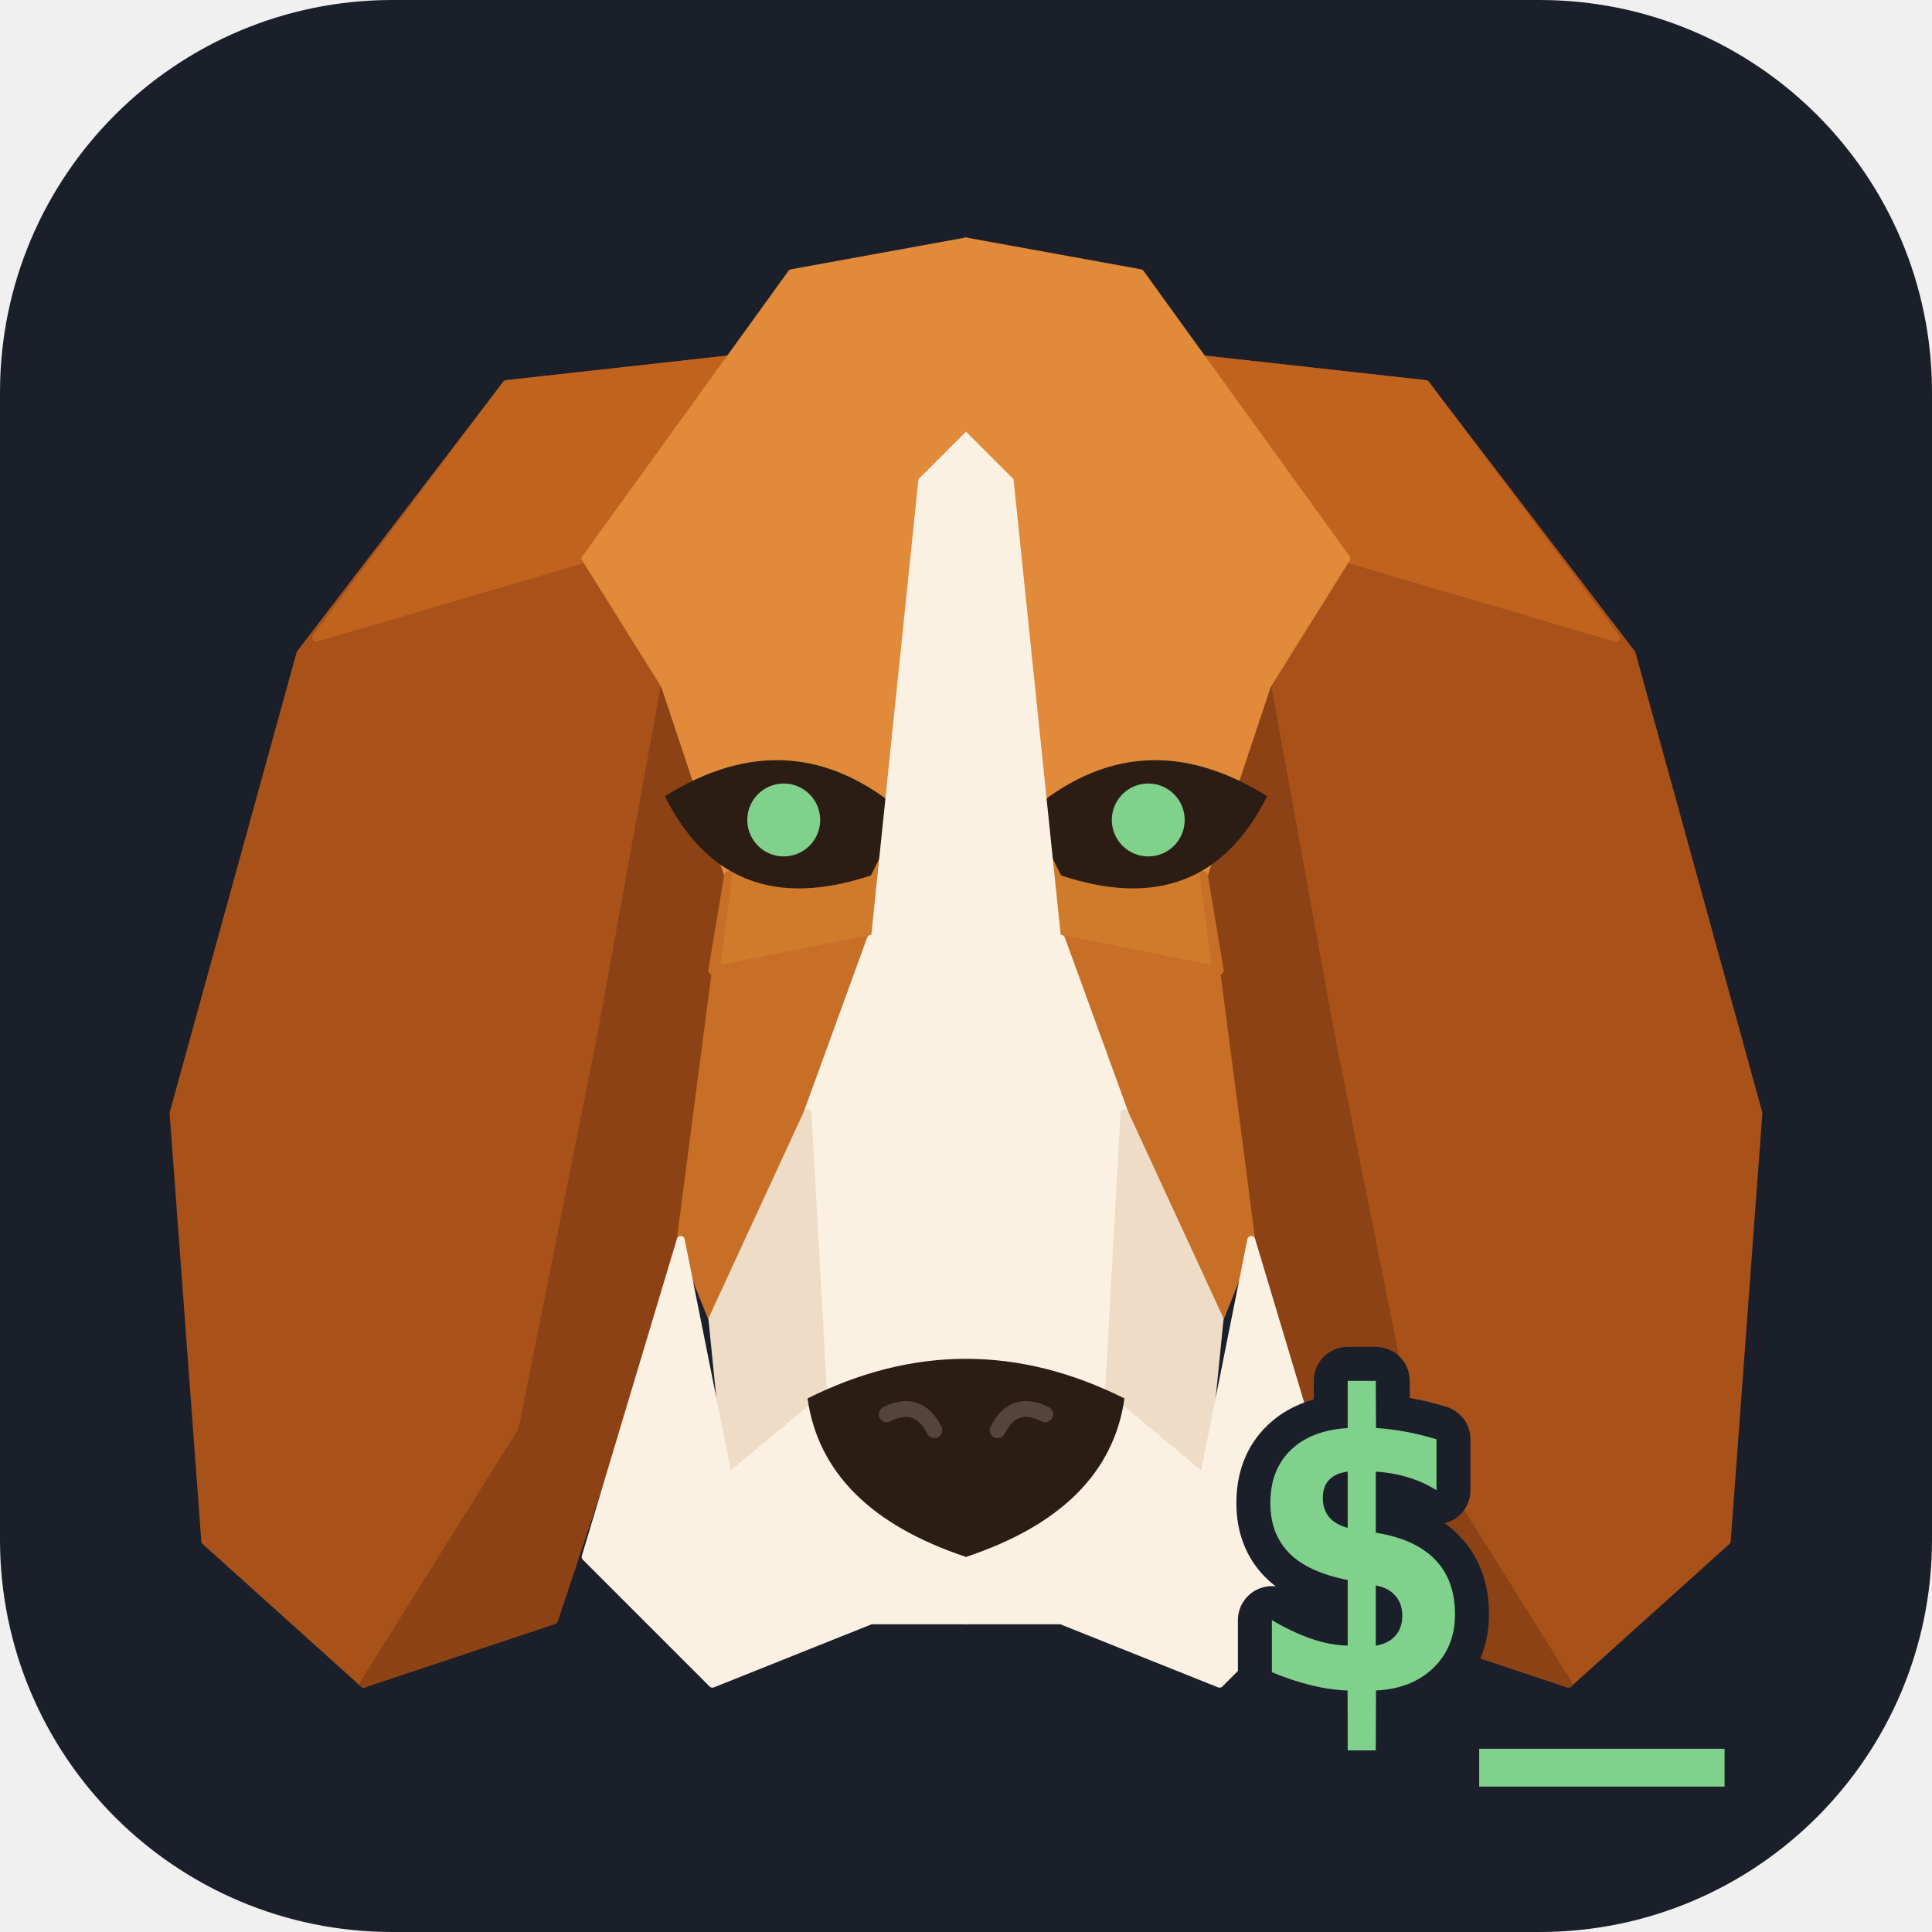
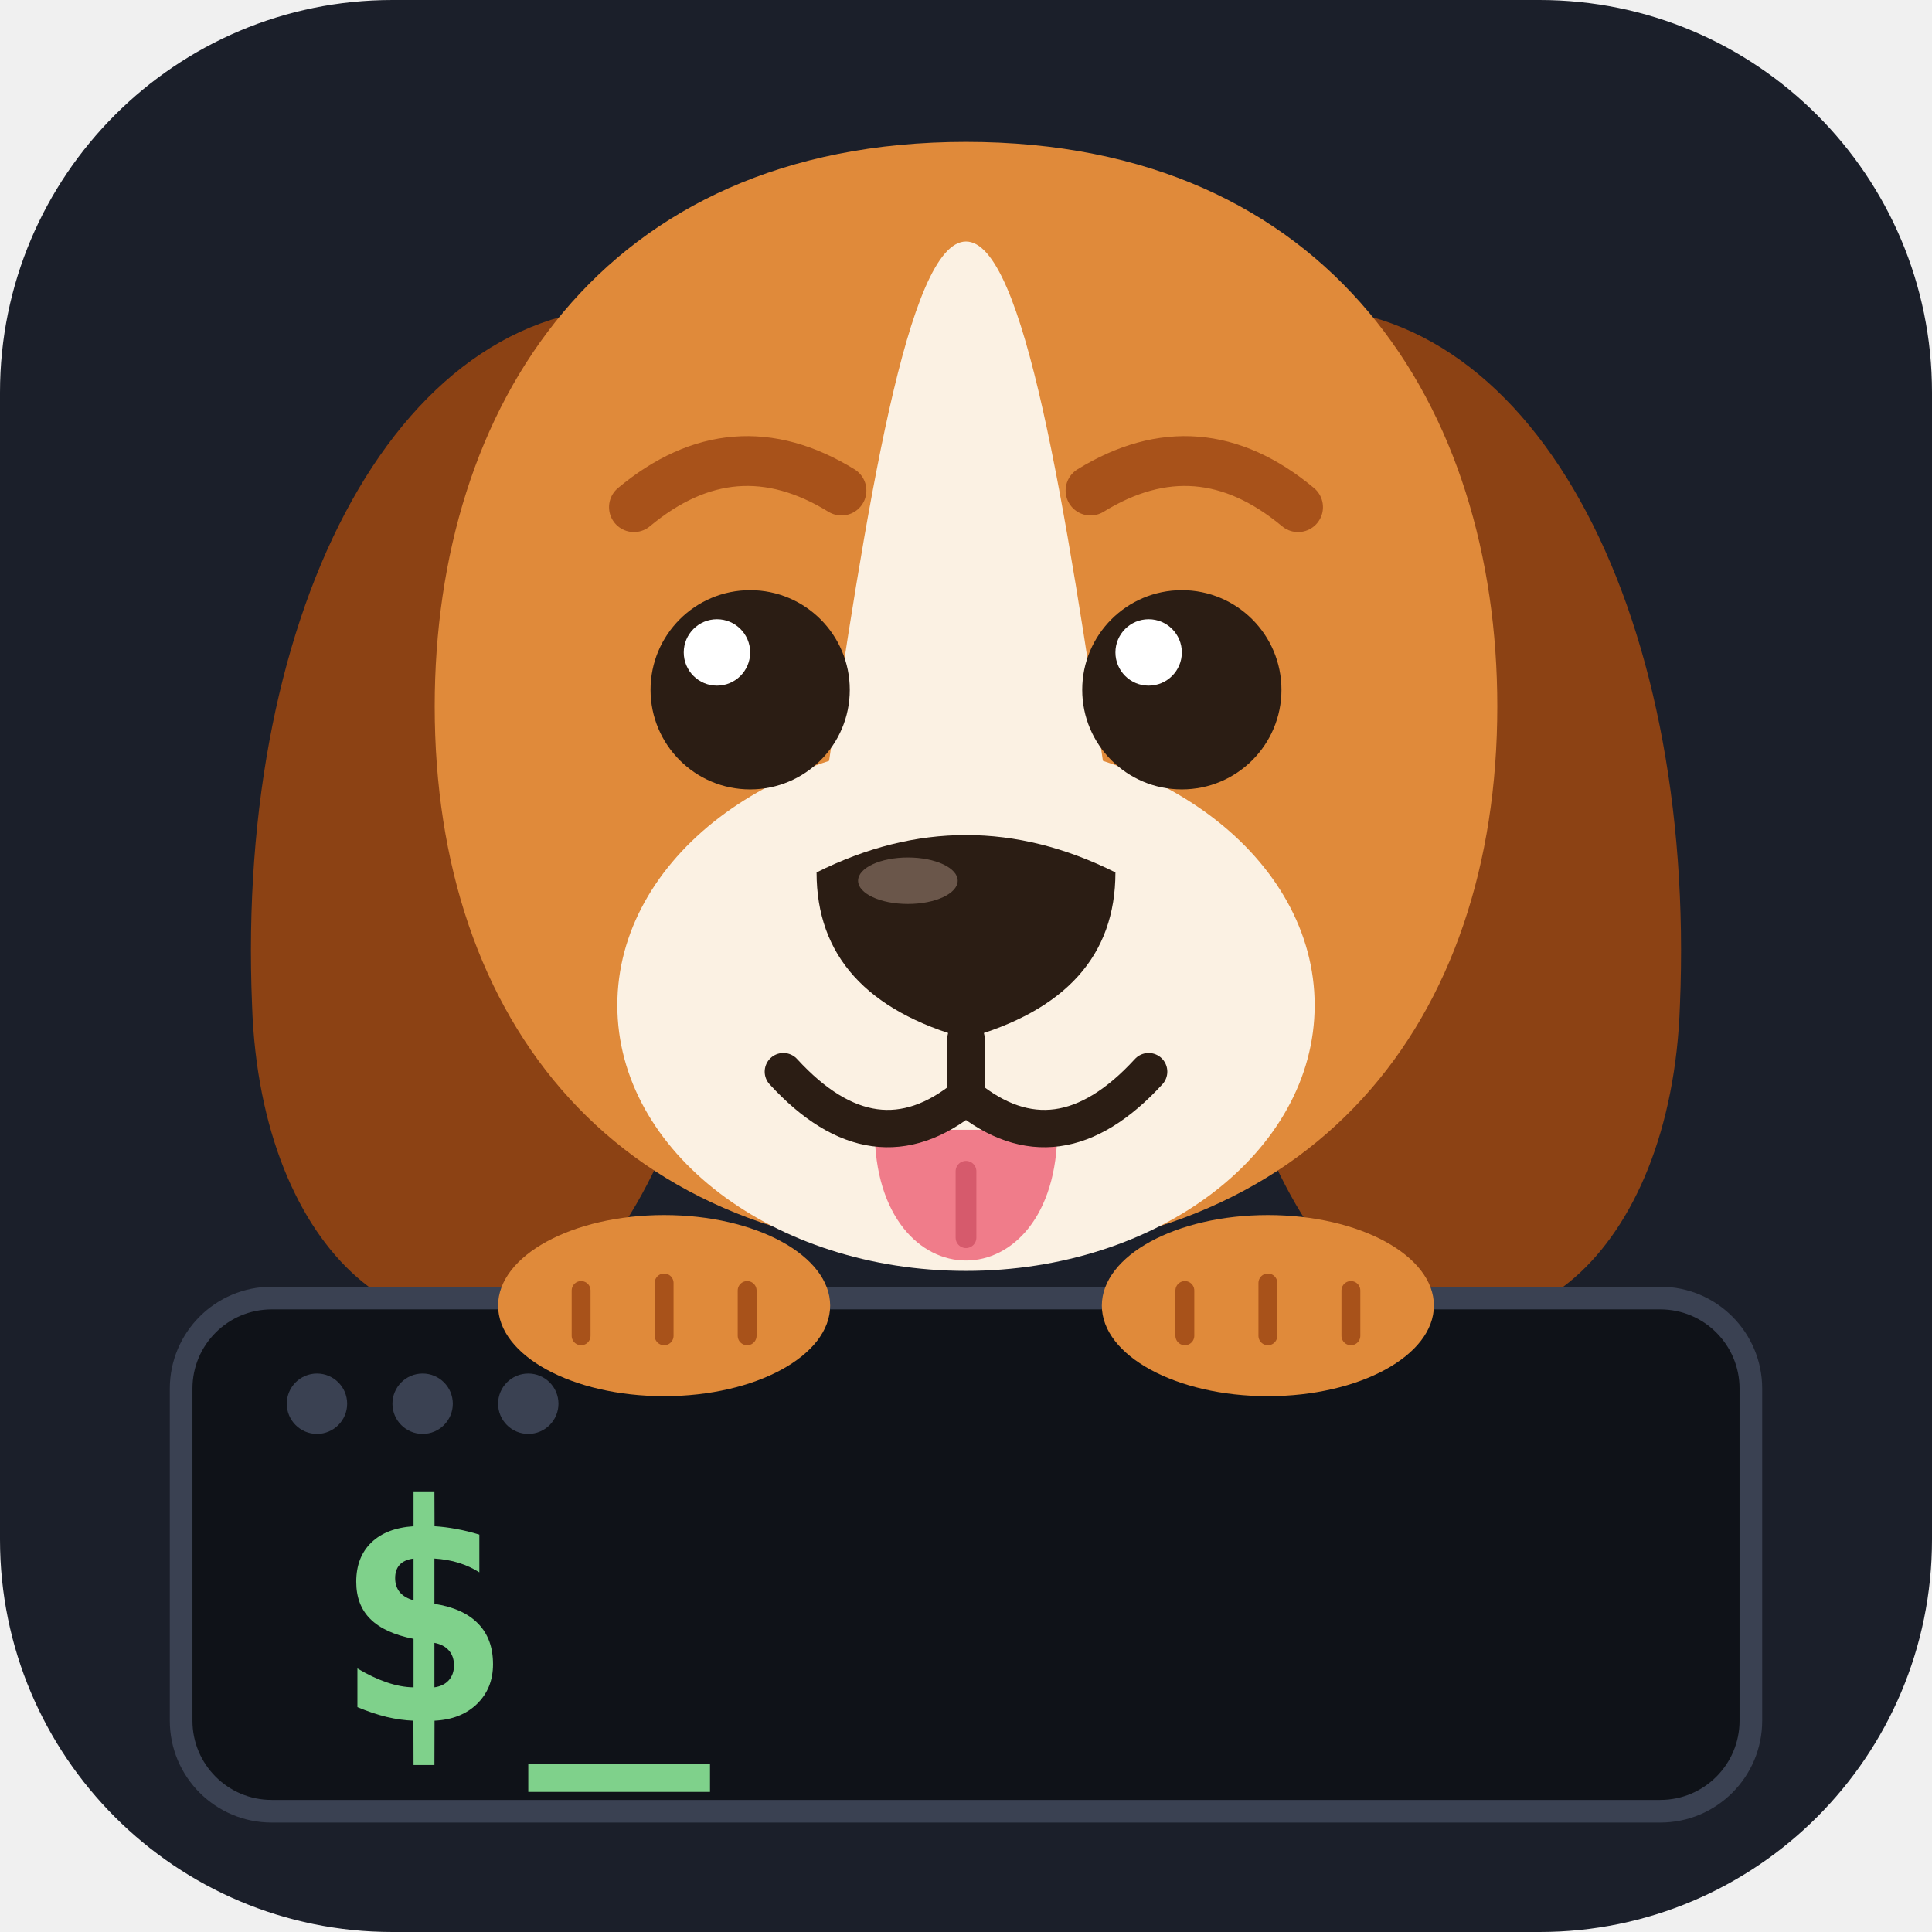
<svg xmlns="http://www.w3.org/2000/svg" xmlns:xlink="http://www.w3.org/1999/xlink" viewBox="0 0 256 256" width="256" height="256" role="img" aria-label="envhound logo">
-   <defs>
-     <g id="half">
-       <polygon points="150,54 186,58 212,92 228,150 224,204 204,222 184,190 174,140 166,96" fill="#a8521a" stroke="#a8521a" stroke-width="1" stroke-linejoin="round" />
-       <polygon points="166,96 174,140 184,190 204,222 180,214 164,166 158,120" fill="#8c4214" stroke="#8c4214" stroke-width="1" stroke-linejoin="round" />
-       <polygon points="150,54 186,58 210,90 176,80" fill="#c0631f" stroke="#c0631f" stroke-width="1" stroke-linejoin="round" />
-       <polygon points="128,40 150,44 176,80 166,96 158,120 128,108" fill="#e08a3a" stroke="#e08a3a" stroke-width="1" stroke-linejoin="round" />
-       <polygon points="128,108 158,120 160,132 140,128 128,126" fill="#d07a2c" stroke="#d07a2c" stroke-width="1" stroke-linejoin="round" />
-       <polygon points="158,120 164,166 160,176 148,150 140,128 160,132" fill="#c76f26" stroke="#c76f26" stroke-width="1" stroke-linejoin="round" />
-       <polygon points="128,126 140,128 148,150 146,186 128,190" fill="#fbf1e3" stroke="#fbf1e3" stroke-width="1" stroke-linejoin="round" />
-       <polygon points="148,150 160,176 158,196 146,186" fill="#eedcc6" stroke="#eedcc6" stroke-width="1" stroke-linejoin="round" />
-       <polygon points="146,186 158,196 164,166 176,206 160,222 140,214 128,214 128,190" fill="#fbf1e3" stroke="#fbf1e3" stroke-width="1" stroke-linejoin="round" />
-       <path d="M136 112 Q150 100 166 110 Q158 126 140 120 Z" fill="#2b1d14" />
-       <circle cx="151" cy="113" r="4.6" fill="#7fd18b" />
-     </g>
-   </defs>
  <rect width="256" height="256" rx="52" fill="#1b1f2a" />
-   <g transform="translate(-6.4 -10) scale(1.05)">
-     <use href="#half" xlink:href="#half" />
-     <use href="#half" xlink:href="#half" transform="matrix(-1 0 0 1 256 0)" />
-     <polygon points="128,64 134,70 140,128 128,190 116,128 122,70" fill="#fbf1e3" />
-     <path d="M108 186 Q128 176 148 186 Q146 200 128 206 Q110 200 108 186 Z" fill="#2b1d14" />
-     <path d="M118 188 Q122 186 124 190 M132 190 Q134 186 138 188" stroke="#55443a" stroke-width="2" fill="none" stroke-linecap="round" />
+   <g transform="translate(-12.8 -34) scale(1.1)">
+     <path id="ear" d="M90 68 C60 66 40 104 42 152 C43 182 62 198 80 186 C98 172 104 124 108 86 Z" fill="#8c4214" />
+     <use href="#ear" xlink:href="#ear" transform="matrix(-1 0 0 1 256 0)" />
+     <path d="M128 48 C172 48 192 80 192 116 C192 154 170 182 128 182 C86 182 64 154 64 116 C64 80 84 48 128 48 Z" fill="#e08a3a" />
+     <path d="M128 60 C135 60 140 92 145 126 L111 126 C116 92 121 60 128 60 Z" fill="#fbf1e3" />
+     <ellipse cx="128" cy="152" rx="42" ry="32" fill="#fbf1e3" />
+     <path d="M88 92 Q100 82 113 90" stroke="#a8521a" stroke-width="6" fill="none" stroke-linecap="round" />
+     <path d="M168 92 Q156 82 143 90" stroke="#a8521a" stroke-width="6" fill="none" stroke-linecap="round" />
+     <circle cx="102" cy="114" r="12" fill="#2b1d14" />
+     <circle cx="98" cy="109.5" r="4" fill="#ffffff" />
+     <circle cx="154" cy="114" r="12" fill="#2b1d14" />
+     <circle cx="150" cy="109.5" r="4" fill="#ffffff" />
+     <path d="M110 136 Q128 127 146 136 Q146 151 128 156 Q110 151 110 136 Z" fill="#2b1d14" />
+     <ellipse cx="121" cy="137" rx="6" ry="2.8" fill="#6a564a" />
+     <path d="M117 167 C117 188 139 188 139 167 Z" fill="#f07c8a" />
+     <path d="M128 172 V180" stroke="#d65a6c" stroke-width="2.5" stroke-linecap="round" />
+     <path d="M128 156 V163 M106 160 Q117 172 128 163 Q139 172 150 160" stroke="#2b1d14" stroke-width="4.5" fill="none" stroke-linecap="round" stroke-linejoin="round" />
  </g>
-   <g font-family="ui-monospace, SFMono-Regular, Menlo, Consolas, monospace" font-size="54" font-weight="800" fill="#7fd18b" stroke="#1b1f2a" stroke-width="9" stroke-linejoin="round" paint-order="stroke">
-     <text x="164" y="224">$</text>
-     <text x="196" y="224">_<animate attributeName="opacity" values="1;1;0;0" keyTimes="0;.5;.5;1" dur="1.1s" repeatCount="indefinite" />
+   <rect x="24" y="172" width="208" height="68" rx="12" fill="#0f1218" stroke="#3a4152" stroke-width="3" />
+   <circle cx="42" cy="186" r="4" fill="#3a4152" />
+   <circle cx="56" cy="186" r="4" fill="#3a4152" />
+   <circle cx="70" cy="186" r="4" fill="#3a4152" />
+   <ellipse cx="88" cy="173" rx="22" ry="12" fill="#e08a3a" />
+   <path d="M77 171 v6 M88 170 v7 M99 171 v6" stroke="#a8521a" stroke-width="2.5" stroke-linecap="round" />
+   <ellipse cx="168" cy="173" rx="22" ry="12" fill="#e08a3a" />
+   <path d="M157 171 v6 M168 170 v7 M179 171 v6" stroke="#a8521a" stroke-width="2.5" stroke-linecap="round" />
+   <g font-family="ui-monospace, SFMono-Regular, Menlo, Consolas, monospace" font-size="40" font-weight="800" fill="#7fd18b">
+     <text x="44" y="228">$</text>
+     <text x="70" y="228">_<animate attributeName="opacity" values="1;1;0;0" keyTimes="0;.5;.5;1" dur="1.1s" repeatCount="indefinite" />
    </text>
  </g>
</svg>
